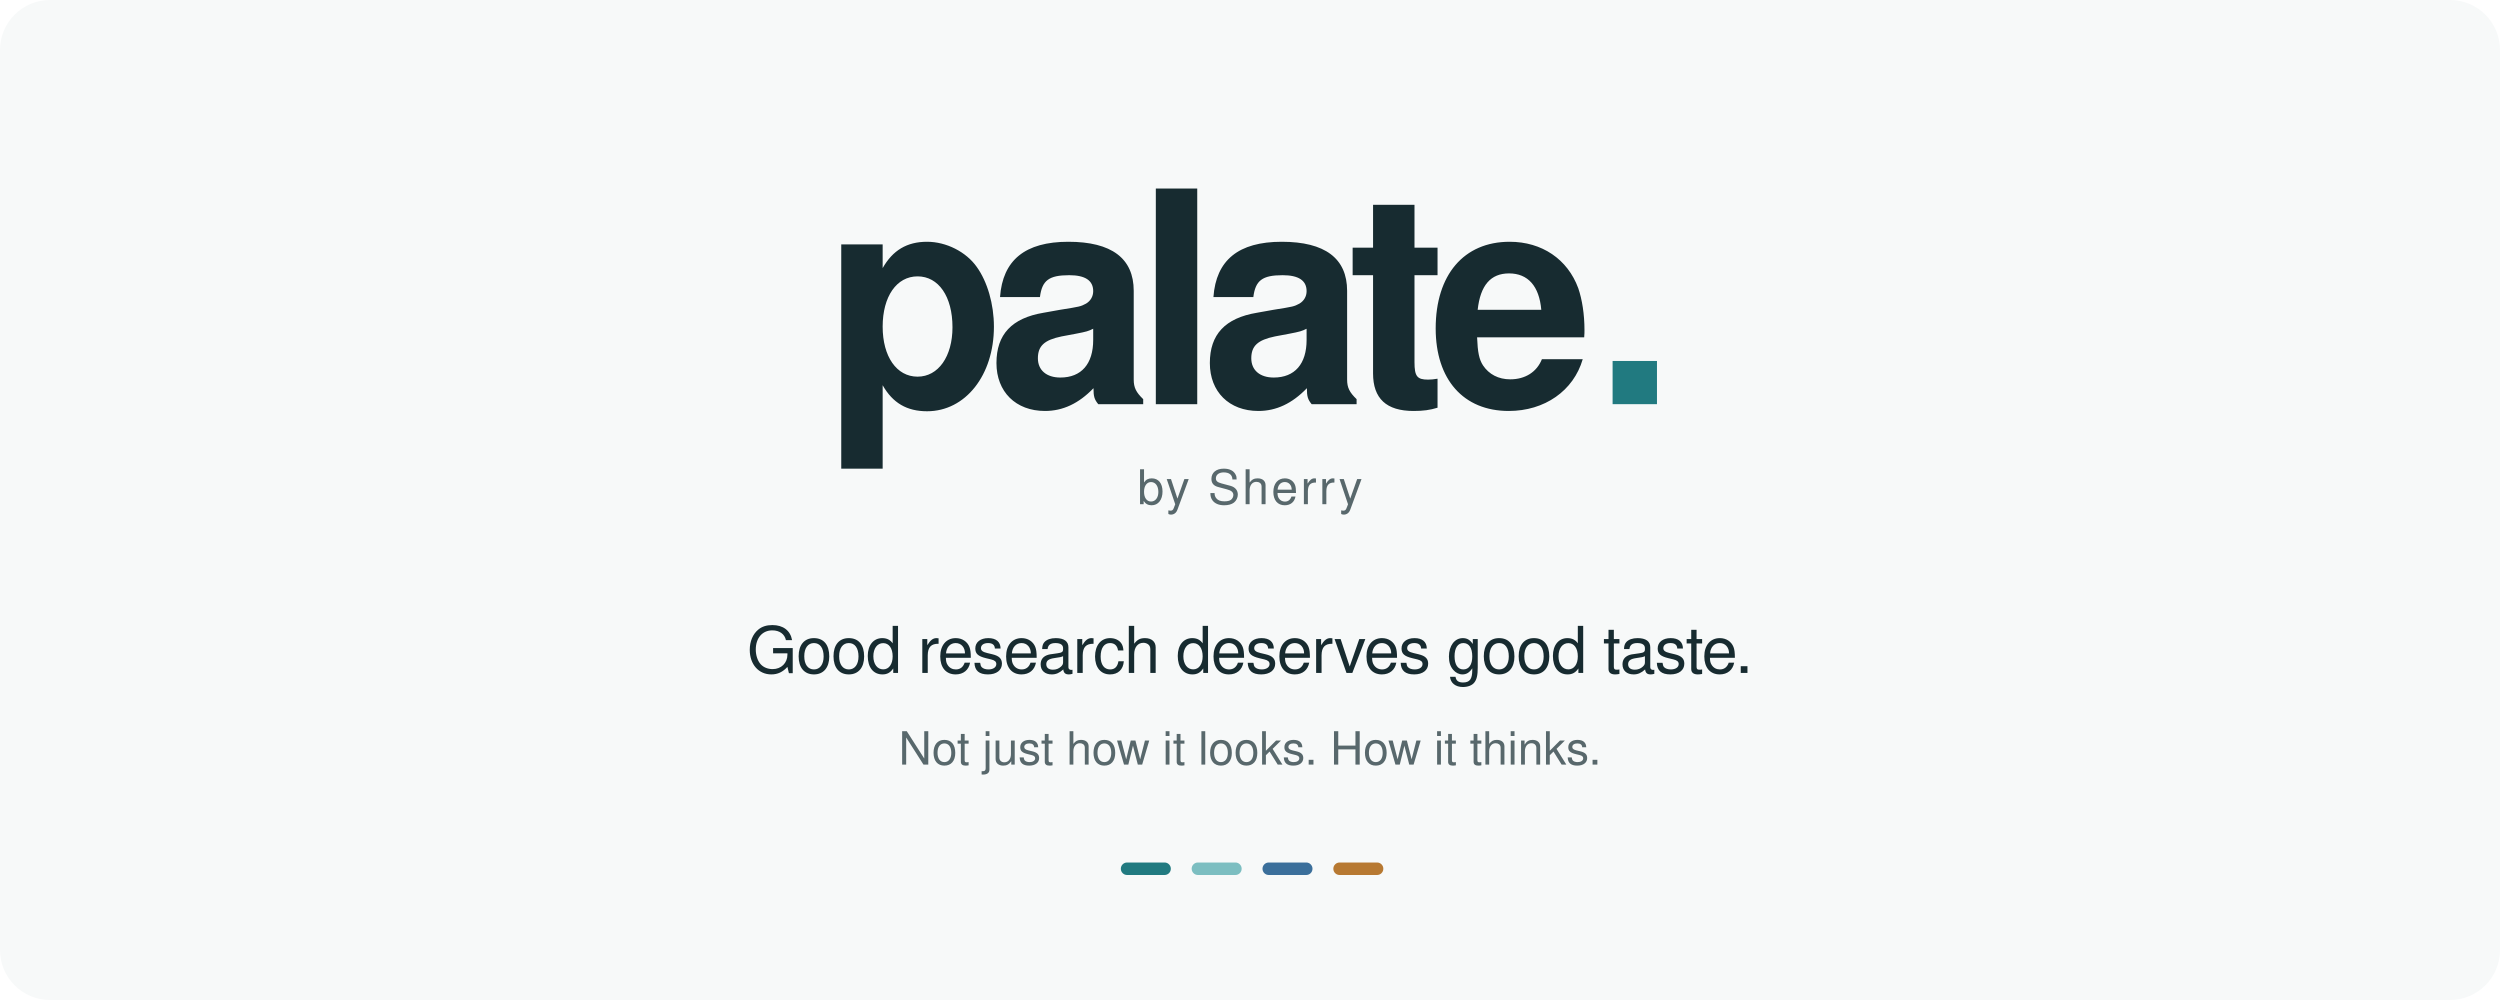
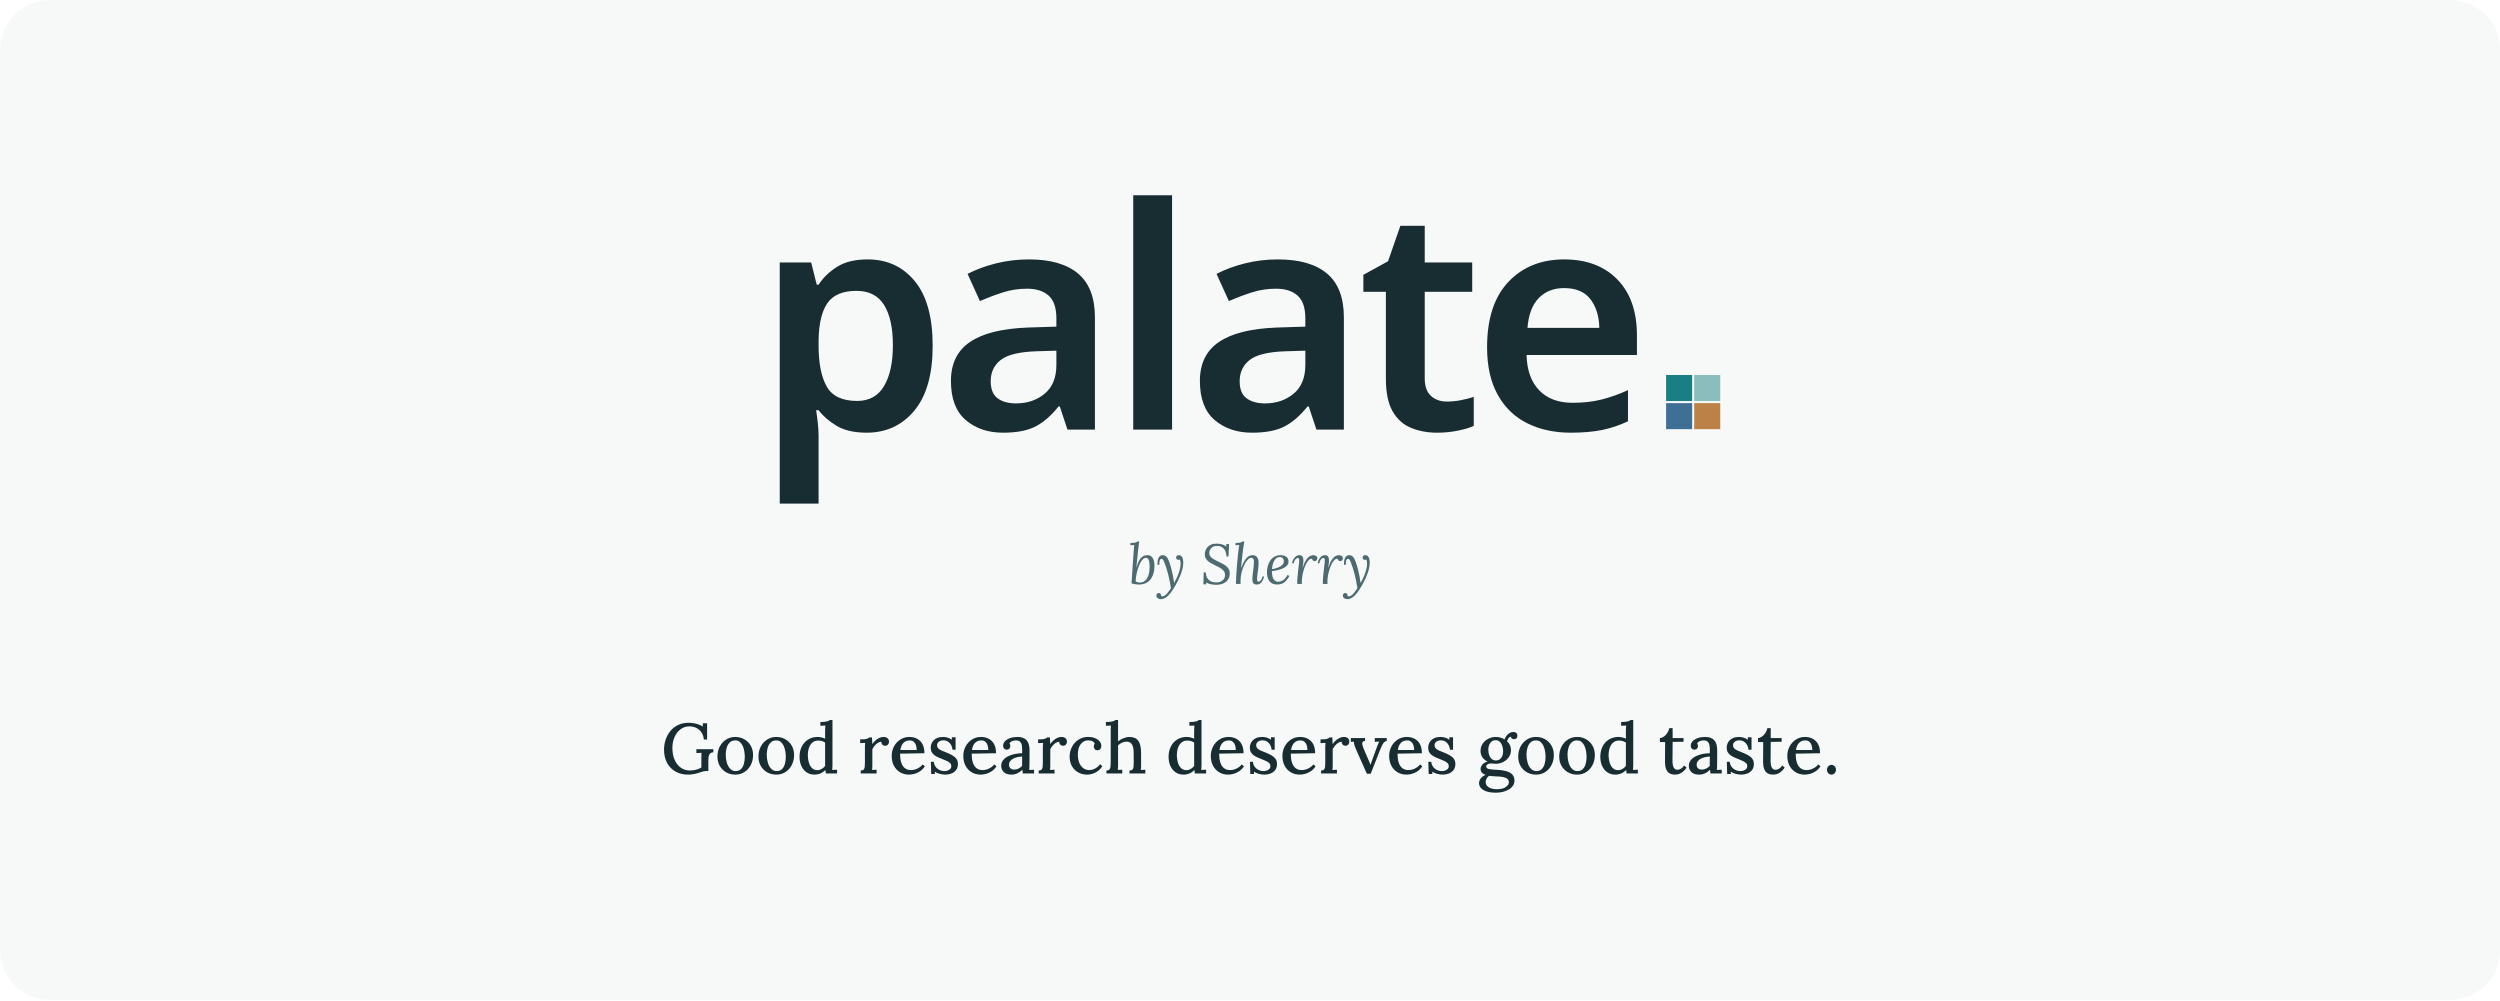
- <svg xmlns="http://www.w3.org/2000/svg" width="1200" height="480" viewBox="0 0 1200 480" role="img" aria-labelledby="title description">
+ <svg xmlns="http://www.w3.org/2000/svg" viewBox="0 0 1200 480" role="img" aria-labelledby="title description">
  <rect width="1200" height="480" rx="24" fill="#F7F9F9" />
-   <g text-anchor="middle" font-family="Helvetica Neue, Helvetica, Arial, sans-serif">
-     <text x="600" y="194" font-size="142" font-weight="700" letter-spacing="-8" fill="#172B30">palate<tspan fill="#217A80">.</tspan>
-     </text>
-     <text x="600" y="242" font-size="23" letter-spacing="1.2" fill="#58686C">by Sherry</text>
-     <text x="600" y="323" font-size="31" font-weight="500" letter-spacing="-0.5" fill="#172B30">Good research deserves good taste.</text>
-     <text x="600" y="367" font-size="22" fill="#58686C">Not just how it looks. How it thinks.</text>
+   <path fill="#182D32" d="M416.454 124.516Q430.514 124.516 439.098 134.95Q447.682 145.384 447.682 165.956Q447.682 186.528 438.876 197.11Q430.07 207.692 416.01 207.692Q407.13 207.692 401.654 204.436Q396.178 201.18 392.922 196.888L391.738 196.888Q392.182 199.7 392.552 203.03Q392.922 206.36 392.922 209.172L392.922 241.732L374.274 241.732L374.274 125.996L389.37 125.996L392.034 136.652L392.922 136.652Q396.178 131.62 401.802 128.068Q407.426 124.516 416.454 124.516ZM411.126 139.612Q401.21 139.612 397.14 145.532Q393.07 151.452 392.922 163.44L392.922 165.808Q392.922 178.684 396.844 185.566Q400.766 192.448 411.422 192.448Q420.154 192.448 424.372 185.27Q428.59 178.092 428.59 165.66Q428.59 153.228 424.372 146.42Q420.154 139.612 411.126 139.612ZM493.89 124.516Q509.43 124.516 517.496 131.324Q525.562 138.132 525.562 152.34L525.562 206.212L512.39 206.212L508.69 195.112L508.098 195.112Q502.918 201.624 497.146 204.658Q491.374 207.692 481.458 207.692Q470.654 207.692 463.55 201.624Q456.446 195.556 456.446 182.828Q456.446 170.396 465.548 164.18Q474.65 157.964 493.15 157.224L507.062 156.78L507.062 152.784Q507.062 145.236 503.362 141.906Q499.662 138.576 493.002 138.576Q486.934 138.576 481.384 140.352Q475.834 142.128 470.358 144.496L464.438 131.472Q470.358 128.364 477.98 126.44Q485.602 124.516 493.89 124.516ZM497.294 168.62Q485.01 169.064 480.274 172.838Q475.538 176.612 475.538 182.976Q475.538 188.748 478.868 191.19Q482.198 193.632 487.674 193.632Q495.814 193.632 501.438 188.97Q507.062 184.308 507.062 175.132L507.062 168.324L497.294 168.62ZM562.594 206.212L543.946 206.212L543.946 93.732L562.594 93.732L562.594 206.212ZM613.39 124.516Q628.93 124.516 636.996 131.324Q645.062 138.132 645.062 152.34L645.062 206.212L631.89 206.212L628.19 195.112L627.598 195.112Q622.418 201.624 616.646 204.658Q610.874 207.692 600.958 207.692Q590.154 207.692 583.05 201.624Q575.946 195.556 575.946 182.828Q575.946 170.396 585.048 164.18Q594.15 157.964 612.65 157.224L626.562 156.78L626.562 152.784Q626.562 145.236 622.862 141.906Q619.162 138.576 612.502 138.576Q606.434 138.576 600.884 140.352Q595.334 142.128 589.858 144.496L583.938 131.472Q589.858 128.364 597.48 126.44Q605.102 124.516 613.39 124.516ZM616.794 168.62Q604.51 169.064 599.774 172.838Q595.038 176.612 595.038 182.976Q595.038 188.748 598.368 191.19Q601.698 193.632 607.174 193.632Q615.314 193.632 620.938 188.97Q626.562 184.308 626.562 175.132L626.562 168.324L616.794 168.62ZM694.526 192.744Q697.93 192.744 701.26 192.078Q704.59 191.412 707.402 190.524L707.402 204.436Q704.442 205.768 699.706 206.73Q694.97 207.692 689.79 207.692Q682.982 207.692 677.358 205.398Q671.734 203.104 668.478 197.48Q665.222 191.856 665.222 181.792L665.222 140.056L654.418 140.056L654.418 131.916L666.258 125.404L672.178 108.384L683.87 108.384L683.87 125.996L706.662 125.996L706.662 140.056L683.87 140.056L683.87 181.644Q683.87 187.268 686.83 190.006Q689.79 192.744 694.526 192.744ZM750.798 124.516Q766.93 124.516 776.328 134.136Q785.726 143.756 785.726 160.924L785.726 170.396L732.742 170.396Q733.038 181.348 738.81 187.342Q744.582 193.336 754.794 193.336Q762.49 193.336 768.706 191.782Q774.922 190.228 781.434 187.268L781.434 202.216Q775.514 205.028 769.15 206.36Q762.786 207.692 753.906 207.692Q742.214 207.692 733.112 203.178Q724.01 198.664 718.904 189.488Q713.798 180.312 713.798 166.696Q713.798 146.124 724.01 135.32Q734.222 124.516 750.798 124.516ZM750.798 138.28Q743.25 138.28 738.588 143.09Q733.926 147.9 733.186 157.372L767.67 157.372Q767.522 149.084 763.452 143.682Q759.382 138.28 750.798 138.28Z" />
+   <g aria-label="Four-color palette point">
+     <rect x="799.726" y="180" width="12.5" height="12.5" fill="#197F85" />
+     <rect x="813.226" y="180" width="12.5" height="12.5" fill="#8ABDBB" />
+     <rect x="799.726" y="193.5" width="12.5" height="12.5" fill="#406F95" />
+     <rect x="813.226" y="193.5" width="12.5" height="12.5" fill="#BC8146" />
  </g>
-   <g transform="translate(538 414)">
-     <rect width="24" height="6" rx="3" fill="#217A80" />
-     <rect x="34" width="24" height="6" rx="3" fill="#7CBEC1" />
-     <rect x="68" width="24" height="6" rx="3" fill="#3B6F9B" />
-     <rect x="102" width="24" height="6" rx="3" fill="#B77932" />
-   </g>
+   <path fill="#4D6A70" d="M546.851 259.893Q546.742 260.649 546.621 261.473Q546.5 262.296 546.419 263.065Q546.338 263.835 546.257 264.456Q546.149 265.644 546.013 266.886Q545.879 268.128 545.744 269.465Q545.609 270.801 545.474 272.232L545.554 272.232Q546.094 270.288 546.742 269.127Q547.39 267.966 548.093 267.399Q548.794 266.832 549.483 266.656Q550.172 266.481 550.765 266.481Q552.008 266.481 552.75 267.183Q553.492 267.885 553.817 269.005Q554.14 270.126 554.14 271.449Q554.14 273.312 553.722 274.959Q553.304 276.606 552.413 277.875Q551.521 279.144 550.091 279.86Q548.659 280.575 546.662 280.575Q546.229 280.575 545.609 280.521Q544.987 280.467 544.34 280.345Q543.692 280.224 543.125 280.008Q543.314 277.362 543.448 275.256Q543.583 273.15 543.705 271.233Q543.827 269.316 543.975 267.345Q544.124 265.374 544.312 263.025Q544.367 262.323 544.393 262.134Q544.421 261.945 544.474 261.594Q543.989 261.621 543.503 261.648Q543.017 261.675 542.531 261.702L542.638 260.622Q543.827 260.622 544.502 260.514Q545.177 260.406 545.514 260.244Q545.851 260.082 546.067 259.893L546.851 259.893ZM549.982 267.75Q549.226 267.777 548.511 268.519Q547.796 269.262 547.202 270.464Q546.607 271.665 546.149 273.137Q545.69 274.608 545.419 276.133Q545.15 277.659 545.122 279.009Q545.447 279.333 546.027 279.482Q546.607 279.63 547.12 279.63Q548.309 279.603 549.132 279.103Q549.956 278.604 550.495 277.754Q551.036 276.903 551.333 275.863Q551.63 274.824 551.737 273.744Q551.846 272.664 551.818 271.665Q551.792 269.829 551.36 268.763Q550.927 267.696 549.982 267.75ZM557.111 287.595Q556.192 287.541 555.625 287.069Q555.059 286.596 555.059 285.894Q555.059 285.273 555.437 284.962Q555.815 284.652 556.166 284.652Q557.38 284.652 557.327 286.056Q557.489 286.137 557.624 286.191Q557.758 286.245 557.921 286.245Q558.515 286.272 559.149 285.813Q559.784 285.354 560.364 284.666Q560.945 283.977 561.39 283.315Q561.836 282.654 562.052 282.303Q561.809 280.737 561.485 279.077Q561.161 277.416 560.742 275.755Q560.323 274.095 559.824 272.543Q559.325 270.99 558.758 269.613Q558.568 269.154 558.271 268.668Q557.974 268.182 557.435 268.236Q556.922 268.29 556.665 269.046Q556.409 269.802 556.516 271.044L555.653 271.152Q555.572 270.423 555.639 269.613Q555.706 268.803 555.976 268.087Q556.247 267.372 556.76 266.926Q557.273 266.481 558.11 266.481Q559.028 266.481 559.608 266.967Q560.188 267.453 560.553 268.155Q560.917 268.857 561.161 269.532Q561.674 270.909 562.159 272.691Q562.646 274.473 563.01 276.323Q563.375 278.172 563.563 279.765L563.617 279.765Q564.374 278.442 565.076 276.849Q565.778 275.256 566.237 273.595Q566.696 271.935 566.696 270.477Q566.696 269.802 566.574 269.289Q566.453 268.776 566.291 268.56Q566.183 268.641 566.007 268.681Q565.831 268.722 565.615 268.722Q565.13 268.722 564.833 268.411Q564.536 268.101 564.536 267.669Q564.536 267.075 564.927 266.778Q565.318 266.481 565.804 266.481Q566.641 266.481 567.101 266.994Q567.56 267.507 567.762 268.29Q567.964 269.073 567.964 269.937Q567.964 271.719 567.452 273.582Q566.938 275.445 566.115 277.254Q565.292 279.063 564.374 280.737Q563.024 283.167 561.795 284.706Q560.567 286.245 559.406 286.933Q558.245 287.622 557.111 287.595ZM583.679 280.71Q582.653 280.71 581.316 280.467C580.425 280.305 579.638 279.999 578.953 279.549L579.034 280.494L577.63 280.494L577.765 274.743L578.818 274.743Q578.846 276.39 579.507 277.47Q580.169 278.55 581.302 279.063Q582.437 279.576 583.867 279.576Q584.921 279.576 585.838 279.198Q586.757 278.82 587.351 278.064Q587.945 277.308 587.999 276.228Q588.08 274.878 587.364 274Q586.649 273.123 585.515 272.502Q584.38 271.881 583.112 271.287Q581.87 270.693 580.736 270.004Q579.601 269.316 578.913 268.29Q578.224 267.264 578.306 265.725Q578.36 265.023 578.643 264.213Q578.927 263.403 579.575 262.647Q580.223 261.891 581.302 261.418Q582.383 260.946 584.03 260.946Q585.056 260.946 586.311 261.229Q587.567 261.513 588.646 262.323L588.593 261.162L589.969 261.162L589.672 267.102L588.701 267.102Q588.701 265.806 588.215 264.645Q587.729 263.484 586.729 262.755Q585.731 262.026 584.138 262.026Q582.463 262.026 581.492 262.985Q580.52 263.943 580.466 265.212Q580.412 266.265 580.938 267.008Q581.465 267.75 582.356 268.303Q583.247 268.857 584.299 269.343Q585.353 269.856 586.433 270.383Q587.513 270.909 588.417 271.598Q589.322 272.286 589.835 273.258Q590.348 274.23 590.267 275.607Q590.213 277.092 589.403 278.253Q588.593 279.414 587.148 280.062Q585.703 280.71 583.679 280.71ZM603.308 280.575Q602.039 280.575 601.58 279.9Q601.12 279.225 601.12 277.983Q601.12 277.227 601.242 276.188Q601.364 275.148 601.512 273.987Q601.661 272.826 601.782 271.638Q601.904 270.45 601.904 269.397Q601.904 269.073 601.796 268.695Q601.688 268.317 601.417 268.034Q601.148 267.75 600.607 267.75Q599.879 267.75 599.15 268.411Q598.421 269.073 597.759 270.207Q597.098 271.341 596.571 272.785Q596.044 274.23 595.747 275.783Q595.451 277.335 595.451 278.847Q595.451 279.252 595.464 279.59Q595.478 279.927 595.505 280.278L593.291 280.278Q593.263 280.089 593.263 279.94Q593.263 279.792 593.263 279.576Q593.263 278.847 593.344 277.335Q593.426 275.823 593.56 273.892Q593.696 271.962 593.871 269.937Q594.047 267.912 594.236 266.09Q594.424 264.267 594.614 263.025Q594.721 262.323 594.762 262.134Q594.802 261.945 594.857 261.594L592.966 261.702L593.075 260.622Q594.263 260.622 594.924 260.514Q595.586 260.406 595.937 260.244Q596.288 260.082 596.504 259.893L597.287 259.893Q597.179 260.568 597.044 261.405Q596.909 262.242 596.774 263.052Q596.638 263.862 596.558 264.483Q596.476 265.158 596.355 266.224Q596.234 267.291 596.112 268.465Q595.99 269.64 595.896 270.72Q595.802 271.8 595.747 272.502L595.828 272.502Q596.747 270.045 597.638 268.749Q598.529 267.453 599.406 266.967Q600.284 266.481 601.148 266.481Q602.768 266.481 603.442 267.521Q604.117 268.56 604.117 269.991Q604.117 271.476 603.929 273.029Q603.74 274.581 603.551 275.89Q603.362 277.2 603.362 277.983Q603.362 278.469 603.483 278.847Q603.604 279.225 604.091 279.225Q604.549 279.225 605.103 278.644Q605.656 278.064 606.062 276.606L606.737 276.795Q606.656 277.254 606.412 277.902Q606.169 278.55 605.751 279.158Q605.333 279.765 604.725 280.17Q604.117 280.575 603.308 280.575ZM614.702 266.481Q615.674 266.481 616.537 266.778Q617.401 267.075 617.942 267.75Q618.482 268.425 618.482 269.586Q618.482 270.693 617.726 271.503Q616.969 272.313 615.755 272.84Q614.539 273.366 613.162 273.69Q611.786 274.014 610.516 274.149Q610.516 275.823 610.854 276.957Q611.192 278.091 611.867 278.658Q612.542 279.225 613.594 279.225Q614.378 279.225 615.174 278.874Q615.971 278.523 616.7 277.808Q617.429 277.092 618.023 275.958L618.914 276.471Q618.158 277.875 617.294 278.793Q616.429 279.711 615.404 280.143Q614.378 280.575 613.135 280.575Q610.571 280.575 609.356 278.969Q608.14 277.362 608.14 274.743Q608.14 273.177 608.546 271.692Q608.951 270.207 609.76 269.033Q610.571 267.858 611.812 267.169Q613.054 266.481 614.702 266.481ZM614.323 267.399Q613.082 267.399 612.285 268.236Q611.489 269.073 611.07 270.396Q610.651 271.719 610.544 273.177Q611.974 272.988 613.271 272.502Q614.567 272.016 615.404 271.246Q616.24 270.477 616.24 269.451Q616.24 268.587 615.768 267.993Q615.296 267.399 614.323 267.399ZM622.693 280.278Q622.667 280.089 622.667 279.94Q622.667 279.792 622.667 279.576Q622.667 279.117 622.693 278.482Q622.721 277.848 622.815 276.795Q622.909 275.742 623.099 274.041Q623.287 272.286 623.396 271.395Q623.504 270.504 623.558 270.086Q623.612 269.667 623.612 269.397Q623.638 268.857 623.544 268.344Q623.45 267.831 622.883 267.831Q622.451 267.831 621.883 268.425Q621.317 269.019 620.912 270.45L620.156 270.288Q620.237 269.802 620.493 269.168Q620.75 268.533 621.182 267.912Q621.614 267.291 622.235 266.886Q622.856 266.481 623.666 266.481Q624.88 266.481 625.286 267.318Q625.69 268.155 625.636 269.559Q625.61 270.153 625.488 270.868Q625.367 271.584 625.232 272.367L625.312 272.367Q626.096 270.018 626.946 268.749Q627.797 267.48 628.674 266.981Q629.552 266.481 630.416 266.481Q631.226 266.481 631.765 266.9Q632.306 267.318 632.306 268.047Q632.306 268.533 631.968 268.938Q631.63 269.343 631.063 269.343Q630.578 269.343 630.226 269.046Q629.875 268.749 629.822 268.209Q629.065 268.047 628.35 268.695Q627.635 269.343 627 270.544Q626.365 271.746 625.893 273.231Q625.421 274.716 625.151 276.255Q624.88 277.794 624.88 279.117Q624.88 279.522 624.894 279.724Q624.908 279.927 624.935 280.278L622.693 280.278ZM634.979 280.278Q634.952 280.089 634.952 279.94Q634.952 279.792 634.952 279.576Q634.952 279.117 634.979 278.482Q635.005 277.848 635.1 276.795Q635.195 275.742 635.384 274.041Q635.573 272.286 635.681 271.395Q635.789 270.504 635.843 270.086Q635.896 269.667 635.896 269.397Q635.924 268.857 635.829 268.344Q635.735 267.831 635.167 267.831Q634.736 267.831 634.169 268.425Q633.601 269.019 633.197 270.45L632.44 270.288Q632.521 269.802 632.778 269.168Q633.034 268.533 633.466 267.912Q633.899 267.291 634.52 266.886Q635.14 266.481 635.951 266.481Q637.166 266.481 637.571 267.318Q637.976 268.155 637.922 269.559Q637.895 270.153 637.773 270.868Q637.651 271.584 637.516 272.367L637.598 272.367Q638.38 270.018 639.231 268.749Q640.082 267.48 640.959 266.981Q641.836 266.481 642.701 266.481Q643.51 266.481 644.051 266.9Q644.591 267.318 644.591 268.047Q644.591 268.533 644.253 268.938Q643.916 269.343 643.349 269.343Q642.862 269.343 642.512 269.046Q642.161 268.749 642.107 268.209Q641.351 268.047 640.635 268.695Q639.919 269.343 639.285 270.544Q638.651 271.746 638.178 273.231Q637.706 274.716 637.435 276.255Q637.166 277.794 637.166 279.117Q637.166 279.522 637.179 279.724Q637.192 279.927 637.219 280.278L634.979 280.278ZM646.615 287.595Q645.698 287.541 645.13 287.069Q644.564 286.596 644.564 285.894Q644.564 285.273 644.942 284.962Q645.32 284.652 645.671 284.652Q646.885 284.652 646.832 286.056Q646.994 286.137 647.129 286.191Q647.263 286.245 647.426 286.245Q648.02 286.272 648.654 285.813Q649.289 285.354 649.869 284.666Q650.45 283.977 650.895 283.315Q651.341 282.654 651.557 282.303Q651.314 280.737 650.99 279.077Q650.666 277.416 650.247 275.755Q649.828 274.095 649.329 272.543Q648.83 270.99 648.263 269.613Q648.073 269.154 647.776 268.668Q647.479 268.182 646.94 268.236Q646.427 268.29 646.17 269.046Q645.914 269.802 646.021 271.044L645.158 271.152Q645.077 270.423 645.144 269.613Q645.211 268.803 645.482 268.087Q645.752 267.372 646.265 266.926Q646.778 266.481 647.615 266.481Q648.533 266.481 649.113 266.967Q649.693 267.453 650.058 268.155Q650.422 268.857 650.666 269.532Q651.179 270.909 651.664 272.691Q652.151 274.473 652.515 276.323Q652.88 278.172 653.068 279.765L653.122 279.765Q653.879 278.442 654.581 276.849Q655.283 275.256 655.742 273.595Q656.201 271.935 656.201 270.477Q656.201 269.802 656.079 269.289Q655.958 268.776 655.796 268.56Q655.688 268.641 655.512 268.681Q655.336 268.722 655.12 268.722Q654.635 268.722 654.338 268.411Q654.041 268.101 654.041 267.669Q654.041 267.075 654.432 266.778Q654.823 266.481 655.31 266.481Q656.146 266.481 656.606 266.994Q657.065 267.507 657.267 268.29Q657.469 269.073 657.469 269.937Q657.469 271.719 656.957 273.582Q656.443 275.445 655.62 277.254Q654.797 279.063 653.879 280.737Q652.529 283.167 651.3 284.706Q650.072 286.245 648.911 286.933Q647.75 287.622 646.615 287.595Z" />
+   <path fill="#182D32" d="M330.295 371.82Q326.827 371.82 324.209 370.324Q321.591 368.828 320.163 366.125Q318.735 363.422 318.735 359.818Q318.735 357.438 319.466 355.16Q320.197 352.882 321.676 351.012Q323.155 349.142 325.382 348.037Q327.609 346.932 330.567 346.932Q331.689 346.932 332.913 347.136Q334.137 347.34 335.31 347.748Q336.483 348.156 337.435 348.734L337.299 347.17L339.407 347.17L339.407 354.99L337.843 354.99Q337.673 352.95 336.704 351.539Q335.735 350.128 334.222 349.397Q332.709 348.666 330.873 348.666Q329.071 348.666 327.592 349.465Q326.113 350.264 325.025 351.675Q323.937 353.086 323.342 354.99Q322.747 356.894 322.747 359.07Q322.747 362.198 323.784 364.629Q324.821 367.06 326.725 368.454Q328.629 369.848 331.179 369.848Q331.995 369.848 332.964 369.695Q333.933 369.542 334.902 369.219Q335.871 368.896 336.653 368.386L336.653 364.578Q336.653 363.728 336.67 362.895Q336.687 362.062 336.687 361.348Q336.143 361.382 335.463 361.416Q334.783 361.45 334.273 361.484L334.273 359.614L342.399 359.614L342.399 361.11Q341.583 361.11 341.09 361.484Q340.597 361.858 340.376 362.419Q340.155 362.98 340.087 363.609Q340.019 364.238 340.019 364.782L340.019 370.086L339.135 370.086Q338.421 370.086 337.469 370.307Q336.517 370.528 335.327 370.97Q334.273 371.344 332.913 371.582Q331.553 371.82 330.295 371.82ZM352.939 371.82Q350.525 371.82 348.587 370.732Q346.649 369.644 345.51 367.689Q344.371 365.734 344.371 363.184Q344.371 360.43 345.51 358.305Q346.649 356.18 348.587 354.956Q350.525 353.732 352.905 353.732Q355.319 353.732 357.257 354.837Q359.195 355.942 360.334 357.897Q361.473 359.852 361.473 362.402Q361.473 365.088 360.351 367.23Q359.229 369.372 357.308 370.596Q355.387 371.82 352.939 371.82ZM353.177 370.12Q354.809 370.086 355.744 369.1Q356.679 368.114 357.087 366.567Q357.495 365.02 357.495 363.354Q357.495 361.892 357.24 360.481Q356.985 359.07 356.441 357.914Q355.897 356.758 355.013 356.061Q354.129 355.364 352.871 355.398Q351.273 355.398 350.27 356.384Q349.267 357.37 348.808 358.917Q348.349 360.464 348.349 362.198Q348.349 364.204 348.859 366.006Q349.369 367.808 350.44 368.964Q351.511 370.12 353.177 370.12ZM372.625 371.82Q370.211 371.82 368.273 370.732Q366.335 369.644 365.196 367.689Q364.057 365.734 364.057 363.184Q364.057 360.43 365.196 358.305Q366.335 356.18 368.273 354.956Q370.211 353.732 372.591 353.732Q375.005 353.732 376.943 354.837Q378.881 355.942 380.02 357.897Q381.159 359.852 381.159 362.402Q381.159 365.088 380.037 367.23Q378.915 369.372 376.994 370.596Q375.073 371.82 372.625 371.82ZM372.863 370.12Q374.495 370.086 375.43 369.1Q376.365 368.114 376.773 366.567Q377.181 365.02 377.181 363.354Q377.181 361.892 376.926 360.481Q376.671 359.07 376.127 357.914Q375.583 356.758 374.699 356.061Q373.815 355.364 372.557 355.398Q370.959 355.398 369.956 356.384Q368.953 357.37 368.494 358.917Q368.035 360.464 368.035 362.198Q368.035 364.204 368.545 366.006Q369.055 367.808 370.126 368.964Q371.197 370.12 372.863 370.12ZM390.951 371.82Q388.877 371.82 387.262 370.783Q385.647 369.746 384.712 367.808Q383.777 365.87 383.777 363.252Q383.777 360.464 384.865 358.322Q385.953 356.18 387.925 354.956Q389.897 353.732 392.413 353.732Q393.467 353.732 394.436 353.987Q395.405 354.242 396.051 354.582L396.051 350.706Q396.051 350.196 396.085 349.567Q396.119 348.938 396.187 348.258Q395.575 348.292 394.929 348.326Q394.283 348.36 393.773 348.36L393.773 346.558Q395.303 346.558 396.204 346.405Q397.105 346.252 397.598 346.048Q398.091 345.844 398.329 345.606L399.587 345.606L399.587 367.06Q399.587 367.57 399.553 368.216Q399.519 368.862 399.451 369.576Q400.063 369.542 400.675 369.508Q401.287 369.474 401.797 369.474L401.797 371.276L396.391 371.276Q396.323 370.8 396.272 370.392Q396.221 369.984 396.187 369.576Q395.167 370.664 393.841 371.242Q392.515 371.82 390.951 371.82ZM392.345 369.678Q393.399 369.678 394.402 369.1Q395.405 368.522 396.051 367.638Q396.051 367.196 396.051 366.72Q396.051 366.244 396.051 365.7L396.051 356.452Q395.405 355.976 394.538 355.721Q393.671 355.466 392.753 355.466Q391.087 355.466 389.948 356.435Q388.809 357.404 388.265 359.07Q387.721 360.736 387.755 362.878Q387.823 364.714 388.333 366.278Q388.843 367.842 389.846 368.76Q390.849 369.678 392.345 369.678ZM413.153 369.848Q414.173 369.848 414.581 369.372Q414.989 368.896 415.074 368.046Q415.159 367.196 415.159 366.074L415.159 359.002Q415.159 358.458 415.176 357.829Q415.193 357.2 415.295 356.588Q414.717 356.622 414.071 356.639Q413.425 356.656 412.881 356.69L412.881 354.888L414.037 354.888Q415.465 354.888 416.213 354.582Q416.961 354.276 417.301 353.936L418.525 353.936Q418.593 354.412 418.627 355.262Q418.661 356.112 418.695 357.166Q419.341 356.214 420.191 355.449Q421.041 354.684 422.044 354.208Q423.047 353.732 424.135 353.732Q425.189 353.732 425.954 354.293Q426.719 354.854 426.719 356.112Q426.719 356.452 426.532 356.894Q426.345 357.336 425.92 357.659Q425.495 357.982 424.781 357.982Q424.067 357.948 423.54 357.438Q423.013 356.928 423.047 356.044Q422.231 356.044 421.415 356.537Q420.599 357.03 419.902 357.846Q419.205 358.662 418.729 359.614L418.729 367.06Q418.729 367.672 418.712 368.301Q418.695 368.93 418.593 369.576Q419.137 369.542 419.715 369.525Q420.293 369.508 420.769 369.474L420.769 371.276L413.153 371.276L413.153 369.848ZM436.341 371.82Q433.961 371.82 432.074 370.715Q430.187 369.61 429.099 367.587Q428.011 365.564 428.011 362.81Q428.011 360.43 429.082 358.356Q430.153 356.282 432.091 355.007Q434.029 353.732 436.579 353.732Q438.007 353.732 439.282 354.174Q440.557 354.616 441.56 355.551Q442.563 356.486 443.141 357.965Q443.719 359.444 443.719 361.552L432.023 361.756Q432.023 364.068 432.55 365.87Q433.077 367.672 434.267 368.658Q435.457 369.644 437.361 369.644Q438.279 369.644 439.316 369.321Q440.353 368.998 441.288 368.386Q442.223 367.774 442.869 366.924L443.923 367.842Q442.903 369.372 441.577 370.239Q440.251 371.106 438.874 371.463Q437.497 371.82 436.341 371.82ZM432.159 359.988L440.013 359.988Q440.013 358.696 439.656 357.659Q439.299 356.622 438.551 356.01Q437.803 355.398 436.647 355.398Q434.845 355.398 433.689 356.537Q432.533 357.676 432.159 359.988ZM453.817 371.82Q452.219 371.82 450.859 371.395Q449.499 370.97 448.683 370.392L448.785 371.514L446.983 371.514L446.813 365.666L448.241 365.666Q448.309 366.924 449.023 367.944Q449.737 368.964 450.876 369.542Q452.015 370.12 453.341 370.12Q454.123 370.12 454.871 369.865Q455.619 369.61 456.129 369.083Q456.639 368.556 456.639 367.774Q456.639 366.924 456.112 366.363Q455.585 365.802 454.684 365.36Q453.783 364.918 452.627 364.476Q451.607 364.068 450.57 363.626Q449.533 363.184 448.649 362.572Q447.765 361.96 447.255 361.059Q446.745 360.158 446.745 358.832Q446.745 358.05 447.051 357.149Q447.357 356.248 448.037 355.483Q448.717 354.718 449.873 354.225Q451.029 353.732 452.729 353.732Q453.647 353.732 454.786 354.038Q455.925 354.344 456.911 355.092L456.877 353.902L458.679 353.902L458.679 359.886L457.217 359.886Q457.115 358.696 456.588 357.676Q456.061 356.656 455.109 356.01Q454.157 355.364 452.797 355.364Q451.471 355.364 450.638 356.027Q449.805 356.69 449.805 357.676Q449.805 358.662 450.434 359.274Q451.063 359.886 452.083 360.328Q453.103 360.77 454.293 361.212Q455.721 361.79 456.979 362.47Q458.237 363.15 459.019 364.17Q459.801 365.19 459.801 366.754Q459.801 368.454 458.934 369.593Q458.067 370.732 456.707 371.276Q455.347 371.82 453.817 371.82ZM470.715 371.82Q468.335 371.82 466.448 370.715Q464.561 369.61 463.473 367.587Q462.385 365.564 462.385 362.81Q462.385 360.43 463.456 358.356Q464.527 356.282 466.465 355.007Q468.403 353.732 470.953 353.732Q472.381 353.732 473.656 354.174Q474.931 354.616 475.934 355.551Q476.937 356.486 477.515 357.965Q478.093 359.444 478.093 361.552L466.397 361.756Q466.397 364.068 466.924 365.87Q467.451 367.672 468.641 368.658Q469.831 369.644 471.735 369.644Q472.653 369.644 473.69 369.321Q474.727 368.998 475.662 368.386Q476.597 367.774 477.243 366.924L478.297 367.842Q477.277 369.372 475.951 370.239Q474.625 371.106 473.248 371.463Q471.871 371.82 470.715 371.82ZM466.533 359.988L474.387 359.988Q474.387 358.696 474.03 357.659Q473.673 356.622 472.925 356.01Q472.177 355.398 471.021 355.398Q469.219 355.398 468.063 356.537Q466.907 357.676 466.533 359.988ZM490.945 371.276Q490.877 370.732 490.843 370.324Q490.809 369.916 490.741 369.474Q489.585 370.63 488.259 371.225Q486.933 371.82 485.505 371.82Q483.057 371.82 481.816 370.613Q480.575 369.406 480.575 367.604Q480.575 366.04 481.493 364.884Q482.411 363.728 483.907 362.997Q485.403 362.266 487.171 361.909Q488.939 361.552 490.639 361.552L490.639 359.546Q490.639 358.458 490.435 357.523Q490.231 356.588 489.602 355.993Q488.973 355.398 487.647 355.398Q486.763 355.364 485.879 355.721Q484.995 356.078 484.519 356.894Q484.791 357.166 484.876 357.523Q484.961 357.88 484.961 358.186Q484.961 358.662 484.553 359.257Q484.145 359.852 483.159 359.818Q482.343 359.818 481.918 359.257Q481.493 358.696 481.493 357.948Q481.493 356.724 482.394 355.772Q483.295 354.82 484.859 354.276Q486.423 353.732 488.361 353.732Q491.285 353.732 492.73 355.262Q494.175 356.792 494.175 360.09Q494.175 361.314 494.175 362.436Q494.175 363.558 494.158 364.68Q494.141 365.802 494.141 367.06Q494.141 367.57 494.107 368.216Q494.073 368.862 494.005 369.576Q494.583 369.542 495.195 369.508Q495.807 369.474 496.351 369.474L496.351 371.276L490.945 371.276ZM490.639 363.116Q489.551 363.184 488.412 363.422Q487.273 363.66 486.355 364.136Q485.437 364.612 484.876 365.36Q484.315 366.108 484.315 367.162Q484.383 368.318 485.08 368.862Q485.777 369.406 486.729 369.406Q487.919 369.406 488.837 368.947Q489.755 368.488 490.639 367.672Q490.605 367.298 490.605 366.907Q490.605 366.516 490.605 366.074Q490.605 365.768 490.622 364.935Q490.639 364.102 490.639 363.116ZM498.561 369.848Q499.581 369.848 499.989 369.372Q500.397 368.896 500.482 368.046Q500.567 367.196 500.567 366.074L500.567 359.002Q500.567 358.458 500.584 357.829Q500.601 357.2 500.703 356.588Q500.125 356.622 499.479 356.639Q498.833 356.656 498.289 356.69L498.289 354.888L499.445 354.888Q500.873 354.888 501.621 354.582Q502.369 354.276 502.709 353.936L503.933 353.936Q504.001 354.412 504.035 355.262Q504.069 356.112 504.103 357.166Q504.749 356.214 505.599 355.449Q506.449 354.684 507.452 354.208Q508.455 353.732 509.543 353.732Q510.597 353.732 511.362 354.293Q512.127 354.854 512.127 356.112Q512.127 356.452 511.94 356.894Q511.753 357.336 511.328 357.659Q510.903 357.982 510.189 357.982Q509.475 357.948 508.948 357.438Q508.421 356.928 508.455 356.044Q507.639 356.044 506.823 356.537Q506.007 357.03 505.31 357.846Q504.613 358.662 504.137 359.614L504.137 367.06Q504.137 367.672 504.12 368.301Q504.103 368.93 504.001 369.576Q504.545 369.542 505.123 369.525Q505.701 369.508 506.177 369.474L506.177 371.276L498.561 371.276L498.561 369.848ZM521.783 371.82Q519.505 371.82 517.601 370.783Q515.697 369.746 514.558 367.808Q513.419 365.87 513.419 363.116Q513.419 361.28 514.065 359.597Q514.711 357.914 515.884 356.588Q517.057 355.262 518.672 354.497Q520.287 353.732 522.259 353.732Q524.265 353.732 525.693 354.344Q527.121 354.956 527.886 355.942Q528.651 356.928 528.651 358.084Q528.651 358.9 528.175 359.512Q527.699 360.124 526.815 360.124Q525.829 360.158 525.421 359.529Q525.013 358.9 525.013 358.356Q525.013 358.05 525.115 357.659Q525.217 357.268 525.489 356.962Q525.217 356.248 524.605 355.908Q523.993 355.568 523.347 355.466Q522.701 355.364 522.259 355.364Q520.185 355.398 518.774 357.149Q517.363 358.9 517.363 362.198Q517.363 364.306 517.992 365.972Q518.621 367.638 519.845 368.624Q521.069 369.61 522.769 369.644Q524.299 369.644 525.727 368.845Q527.155 368.046 528.039 366.822L529.127 367.774Q528.141 369.304 526.866 370.188Q525.591 371.072 524.282 371.446Q522.973 371.82 521.783 371.82ZM542.149 369.848Q543.169 369.848 543.594 369.372Q544.019 368.896 544.104 368.046Q544.189 367.196 544.189 366.074L544.155 361.314Q544.155 358.628 543.322 357.285Q542.489 355.942 540.653 355.976Q539.531 356.01 538.46 356.52Q537.389 357.03 536.675 357.812L536.675 367.06Q536.675 367.672 536.641 368.301Q536.607 368.93 536.539 369.576Q537.083 369.542 537.644 369.525Q538.205 369.508 538.681 369.474L538.681 371.276L531.099 371.276L531.099 369.848Q532.119 369.848 532.527 369.372Q532.935 368.896 533.037 368.046Q533.139 367.196 533.139 366.074L533.139 350.706Q533.139 350.128 533.156 349.533Q533.173 348.938 533.241 348.258Q532.663 348.292 532.017 348.309Q531.371 348.326 530.827 348.36L530.827 346.558Q532.357 346.558 533.275 346.405Q534.193 346.252 534.686 346.048Q535.179 345.844 535.417 345.606L536.675 345.606L536.675 355.874Q537.423 355.262 538.341 354.786Q539.259 354.31 540.228 354.021Q541.197 353.732 542.047 353.732Q545.073 353.732 546.382 355.568Q547.691 357.404 547.725 361.314L547.725 367.06Q547.725 367.672 547.708 368.301Q547.691 368.93 547.589 369.576Q548.133 369.542 548.711 369.525Q549.289 369.508 549.765 369.474L549.765 371.276L542.149 371.276L542.149 369.848ZM568.091 371.82Q566.017 371.82 564.402 370.783Q562.787 369.746 561.852 367.808Q560.917 365.87 560.917 363.252Q560.917 360.464 562.005 358.322Q563.093 356.18 565.065 354.956Q567.037 353.732 569.553 353.732Q570.607 353.732 571.576 353.987Q572.545 354.242 573.191 354.582L573.191 350.706Q573.191 350.196 573.225 349.567Q573.259 348.938 573.327 348.258Q572.715 348.292 572.069 348.326Q571.423 348.36 570.913 348.36L570.913 346.558Q572.443 346.558 573.344 346.405Q574.245 346.252 574.738 346.048Q575.231 345.844 575.469 345.606L576.727 345.606L576.727 367.06Q576.727 367.57 576.693 368.216Q576.659 368.862 576.591 369.576Q577.203 369.542 577.815 369.508Q578.427 369.474 578.937 369.474L578.937 371.276L573.531 371.276Q573.463 370.8 573.412 370.392Q573.361 369.984 573.327 369.576Q572.307 370.664 570.981 371.242Q569.655 371.82 568.091 371.82ZM569.485 369.678Q570.539 369.678 571.542 369.1Q572.545 368.522 573.191 367.638Q573.191 367.196 573.191 366.72Q573.191 366.244 573.191 365.7L573.191 356.452Q572.545 355.976 571.678 355.721Q570.811 355.466 569.893 355.466Q568.227 355.466 567.088 356.435Q565.949 357.404 565.405 359.07Q564.861 360.736 564.895 362.878Q564.963 364.714 565.473 366.278Q565.983 367.842 566.986 368.76Q567.989 369.678 569.485 369.678ZM589.511 371.82Q587.131 371.82 585.244 370.715Q583.357 369.61 582.269 367.587Q581.181 365.564 581.181 362.81Q581.181 360.43 582.252 358.356Q583.323 356.282 585.261 355.007Q587.199 353.732 589.749 353.732Q591.177 353.732 592.452 354.174Q593.727 354.616 594.73 355.551Q595.733 356.486 596.311 357.965Q596.889 359.444 596.889 361.552L585.193 361.756Q585.193 364.068 585.72 365.87Q586.247 367.672 587.437 368.658Q588.627 369.644 590.531 369.644Q591.449 369.644 592.486 369.321Q593.523 368.998 594.458 368.386Q595.393 367.774 596.039 366.924L597.093 367.842Q596.073 369.372 594.747 370.239Q593.421 371.106 592.044 371.463Q590.667 371.82 589.511 371.82ZM585.329 359.988L593.183 359.988Q593.183 358.696 592.826 357.659Q592.469 356.622 591.721 356.01Q590.973 355.398 589.817 355.398Q588.015 355.398 586.859 356.537Q585.703 357.676 585.329 359.988ZM606.987 371.82Q605.389 371.82 604.029 371.395Q602.669 370.97 601.853 370.392L601.955 371.514L600.153 371.514L599.983 365.666L601.411 365.666Q601.479 366.924 602.193 367.944Q602.907 368.964 604.046 369.542Q605.185 370.12 606.511 370.12Q607.293 370.12 608.041 369.865Q608.789 369.61 609.299 369.083Q609.809 368.556 609.809 367.774Q609.809 366.924 609.282 366.363Q608.755 365.802 607.854 365.36Q606.953 364.918 605.797 364.476Q604.777 364.068 603.74 363.626Q602.703 363.184 601.819 362.572Q600.935 361.96 600.425 361.059Q599.915 360.158 599.915 358.832Q599.915 358.05 600.221 357.149Q600.527 356.248 601.207 355.483Q601.887 354.718 603.043 354.225Q604.199 353.732 605.899 353.732Q606.817 353.732 607.956 354.038Q609.095 354.344 610.081 355.092L610.047 353.902L611.849 353.902L611.849 359.886L610.387 359.886Q610.285 358.696 609.758 357.676Q609.231 356.656 608.279 356.01Q607.327 355.364 605.967 355.364Q604.641 355.364 603.808 356.027Q602.975 356.69 602.975 357.676Q602.975 358.662 603.604 359.274Q604.233 359.886 605.253 360.328Q606.273 360.77 607.463 361.212Q608.891 361.79 610.149 362.47Q611.407 363.15 612.189 364.17Q612.971 365.19 612.971 366.754Q612.971 368.454 612.104 369.593Q611.237 370.732 609.877 371.276Q608.517 371.82 606.987 371.82ZM623.885 371.82Q621.505 371.82 619.618 370.715Q617.731 369.61 616.643 367.587Q615.555 365.564 615.555 362.81Q615.555 360.43 616.626 358.356Q617.697 356.282 619.635 355.007Q621.573 353.732 624.123 353.732Q625.551 353.732 626.826 354.174Q628.101 354.616 629.104 355.551Q630.107 356.486 630.685 357.965Q631.263 359.444 631.263 361.552L619.567 361.756Q619.567 364.068 620.094 365.87Q620.621 367.672 621.811 368.658Q623.001 369.644 624.905 369.644Q625.823 369.644 626.86 369.321Q627.897 368.998 628.832 368.386Q629.767 367.774 630.413 366.924L631.467 367.842Q630.447 369.372 629.121 370.239Q627.795 371.106 626.418 371.463Q625.041 371.82 623.885 371.82ZM619.703 359.988L627.557 359.988Q627.557 358.696 627.2 357.659Q626.843 356.622 626.095 356.01Q625.347 355.398 624.191 355.398Q622.389 355.398 621.233 356.537Q620.077 357.676 619.703 359.988ZM634.119 369.848Q635.139 369.848 635.547 369.372Q635.955 368.896 636.04 368.046Q636.125 367.196 636.125 366.074L636.125 359.002Q636.125 358.458 636.142 357.829Q636.159 357.2 636.261 356.588Q635.683 356.622 635.037 356.639Q634.391 356.656 633.847 356.69L633.847 354.888L635.003 354.888Q636.431 354.888 637.179 354.582Q637.927 354.276 638.267 353.936L639.491 353.936Q639.559 354.412 639.593 355.262Q639.627 356.112 639.661 357.166Q640.307 356.214 641.157 355.449Q642.007 354.684 643.01 354.208Q644.013 353.732 645.101 353.732Q646.155 353.732 646.92 354.293Q647.685 354.854 647.685 356.112Q647.685 356.452 647.498 356.894Q647.311 357.336 646.886 357.659Q646.461 357.982 645.747 357.982Q645.033 357.948 644.506 357.438Q643.979 356.928 644.013 356.044Q643.197 356.044 642.381 356.537Q641.565 357.03 640.868 357.846Q640.171 358.662 639.695 359.614L639.695 367.06Q639.695 367.672 639.678 368.301Q639.661 368.93 639.559 369.576Q640.103 369.542 640.681 369.525Q641.259 369.508 641.735 369.474L641.735 371.276L634.119 371.276L634.119 369.848ZM656.083 371.378L651.051 360.056Q650.541 358.9 650.286 358.152Q650.031 357.404 649.946 356.877Q649.861 356.35 649.793 355.976L648.399 356.078L648.399 354.276L655.233 354.276L655.233 355.67Q654.315 355.704 654.043 356.18Q653.771 356.656 653.924 357.421Q654.077 358.186 654.417 359.07L656.763 364.51Q657.035 365.122 657.29 365.768Q657.545 366.414 657.817 367.094L657.851 367.094Q658.055 366.516 658.276 365.887Q658.497 365.258 658.701 364.68L661.013 358.322Q661.285 357.506 661.574 356.928Q661.863 356.35 662.067 355.942L659.891 356.078L659.891 354.276L665.637 354.276L665.637 355.67Q664.889 355.738 664.345 356.316Q663.801 356.894 663.342 357.88Q662.883 358.866 662.373 360.09L657.953 371.378L656.083 371.378ZM675.123 371.82Q672.743 371.82 670.856 370.715Q668.969 369.61 667.881 367.587Q666.793 365.564 666.793 362.81Q666.793 360.43 667.864 358.356Q668.935 356.282 670.873 355.007Q672.811 353.732 675.361 353.732Q676.789 353.732 678.064 354.174Q679.339 354.616 680.342 355.551Q681.345 356.486 681.923 357.965Q682.501 359.444 682.501 361.552L670.805 361.756Q670.805 364.068 671.332 365.87Q671.859 367.672 673.049 368.658Q674.239 369.644 676.143 369.644Q677.061 369.644 678.098 369.321Q679.135 368.998 680.07 368.386Q681.005 367.774 681.651 366.924L682.705 367.842Q681.685 369.372 680.359 370.239Q679.033 371.106 677.656 371.463Q676.279 371.82 675.123 371.82ZM670.941 359.988L678.795 359.988Q678.795 358.696 678.438 357.659Q678.081 356.622 677.333 356.01Q676.585 355.398 675.429 355.398Q673.627 355.398 672.471 356.537Q671.315 357.676 670.941 359.988ZM692.599 371.82Q691.001 371.82 689.641 371.395Q688.281 370.97 687.465 370.392L687.567 371.514L685.765 371.514L685.595 365.666L687.023 365.666Q687.091 366.924 687.805 367.944Q688.519 368.964 689.658 369.542Q690.797 370.12 692.123 370.12Q692.905 370.12 693.653 369.865Q694.401 369.61 694.911 369.083Q695.421 368.556 695.421 367.774Q695.421 366.924 694.894 366.363Q694.367 365.802 693.466 365.36Q692.565 364.918 691.409 364.476Q690.389 364.068 689.352 363.626Q688.315 363.184 687.431 362.572Q686.547 361.96 686.037 361.059Q685.527 360.158 685.527 358.832Q685.527 358.05 685.833 357.149Q686.139 356.248 686.819 355.483Q687.499 354.718 688.655 354.225Q689.811 353.732 691.511 353.732Q692.429 353.732 693.568 354.038Q694.707 354.344 695.693 355.092L695.659 353.902L697.461 353.902L697.461 359.886L695.999 359.886Q695.897 358.696 695.37 357.676Q694.843 356.656 693.891 356.01Q692.939 355.364 691.579 355.364Q690.253 355.364 689.42 356.027Q688.587 356.69 688.587 357.676Q688.587 358.662 689.216 359.274Q689.845 359.886 690.865 360.328Q691.885 360.77 693.075 361.212Q694.503 361.79 695.761 362.47Q697.019 363.15 697.801 364.17Q698.583 365.19 698.583 366.754Q698.583 368.454 697.716 369.593Q696.849 370.732 695.489 371.276Q694.129 371.82 692.599 371.82ZM718.167 380.49Q715.175 380.49 713.356 379.827Q711.537 379.164 710.738 378.127Q709.939 377.09 709.939 375.934Q709.939 375.016 710.364 374.234Q710.789 373.452 711.503 372.857Q712.217 372.262 713.101 371.922Q711.911 371.548 711.299 370.851Q710.687 370.154 710.687 369.134Q710.687 368.046 711.554 366.992Q712.421 365.938 714.053 365.564Q712.523 364.884 711.605 363.592Q710.687 362.3 710.653 360.532Q710.619 358.492 711.69 356.962Q712.761 355.432 714.444 354.582Q716.127 353.732 717.963 353.732Q719.017 353.732 720.139 354.021Q721.261 354.31 722.179 354.922Q722.553 353.936 723.165 353.12Q723.777 352.304 724.61 351.828Q725.443 351.352 726.361 351.352Q727.347 351.352 727.857 351.862Q728.367 352.372 728.367 353.222Q728.367 353.494 728.214 353.885Q728.061 354.276 727.687 354.548Q727.313 354.82 726.667 354.82Q726.123 354.82 725.698 354.463Q725.273 354.106 725.171 353.596Q724.457 353.732 723.998 354.429Q723.539 355.126 723.403 355.84Q724.287 356.622 724.78 357.693Q725.273 358.764 725.273 359.988Q725.273 361.926 724.236 363.422Q723.199 364.918 721.533 365.768Q719.867 366.618 717.929 366.618Q717.351 366.618 716.841 366.533Q716.331 366.448 715.719 366.448Q714.631 366.448 713.934 366.958Q713.237 367.468 713.407 368.182Q713.577 368.93 714.835 369.168Q716.093 369.406 718.473 369.508Q721.091 369.61 722.978 370.137Q724.865 370.664 725.902 371.752Q726.939 372.84 726.939 374.71Q726.939 376.104 726.174 377.192Q725.409 378.28 724.134 379.011Q722.859 379.742 721.295 380.116Q719.731 380.49 718.167 380.49ZM718.473 378.824Q721.227 378.824 722.74 377.804Q724.253 376.784 724.253 375.492Q724.253 374.404 723.505 373.809Q722.757 373.214 721.414 372.959Q720.071 372.704 718.269 372.67Q717.385 372.602 716.467 372.568Q715.549 372.534 714.767 372.398Q713.985 372.942 713.56 373.724Q713.135 374.506 713.101 375.356Q713.101 376.92 714.563 377.872Q716.025 378.824 718.473 378.824ZM718.031 365.02Q719.187 365.02 719.952 364.425Q720.717 363.83 721.108 362.827Q721.499 361.824 721.499 360.634Q721.499 359.24 721.091 358.016Q720.683 356.792 719.901 356.044Q719.119 355.296 717.895 355.296Q716.229 355.296 715.311 356.622Q714.393 357.948 714.393 359.818Q714.393 361.314 714.818 362.487Q715.243 363.66 716.059 364.34Q716.875 365.02 718.031 365.02ZM737.309 371.82Q734.895 371.82 732.957 370.732Q731.019 369.644 729.88 367.689Q728.741 365.734 728.741 363.184Q728.741 360.43 729.88 358.305Q731.019 356.18 732.957 354.956Q734.895 353.732 737.275 353.732Q739.689 353.732 741.627 354.837Q743.565 355.942 744.704 357.897Q745.843 359.852 745.843 362.402Q745.843 365.088 744.721 367.23Q743.599 369.372 741.678 370.596Q739.757 371.82 737.309 371.82ZM737.547 370.12Q739.179 370.086 740.114 369.1Q741.049 368.114 741.457 366.567Q741.865 365.02 741.865 363.354Q741.865 361.892 741.61 360.481Q741.355 359.07 740.811 357.914Q740.267 356.758 739.383 356.061Q738.499 355.364 737.241 355.398Q735.643 355.398 734.64 356.384Q733.637 357.37 733.178 358.917Q732.719 360.464 732.719 362.198Q732.719 364.204 733.229 366.006Q733.739 367.808 734.81 368.964Q735.881 370.12 737.547 370.12ZM756.995 371.82Q754.581 371.82 752.643 370.732Q750.705 369.644 749.566 367.689Q748.427 365.734 748.427 363.184Q748.427 360.43 749.566 358.305Q750.705 356.18 752.643 354.956Q754.581 353.732 756.961 353.732Q759.375 353.732 761.313 354.837Q763.251 355.942 764.39 357.897Q765.529 359.852 765.529 362.402Q765.529 365.088 764.407 367.23Q763.285 369.372 761.364 370.596Q759.443 371.82 756.995 371.82ZM757.233 370.12Q758.865 370.086 759.8 369.1Q760.735 368.114 761.143 366.567Q761.551 365.02 761.551 363.354Q761.551 361.892 761.296 360.481Q761.041 359.07 760.497 357.914Q759.953 356.758 759.069 356.061Q758.185 355.364 756.927 355.398Q755.329 355.398 754.326 356.384Q753.323 357.37 752.864 358.917Q752.405 360.464 752.405 362.198Q752.405 364.204 752.915 366.006Q753.425 367.808 754.496 368.964Q755.567 370.12 757.233 370.12ZM775.321 371.82Q773.247 371.82 771.632 370.783Q770.017 369.746 769.082 367.808Q768.147 365.87 768.147 363.252Q768.147 360.464 769.235 358.322Q770.323 356.18 772.295 354.956Q774.267 353.732 776.783 353.732Q777.837 353.732 778.806 353.987Q779.775 354.242 780.421 354.582L780.421 350.706Q780.421 350.196 780.455 349.567Q780.489 348.938 780.557 348.258Q779.945 348.292 779.299 348.326Q778.653 348.36 778.143 348.36L778.143 346.558Q779.673 346.558 780.574 346.405Q781.475 346.252 781.968 346.048Q782.461 345.844 782.699 345.606L783.957 345.606L783.957 367.06Q783.957 367.57 783.923 368.216Q783.889 368.862 783.821 369.576Q784.433 369.542 785.045 369.508Q785.657 369.474 786.167 369.474L786.167 371.276L780.761 371.276Q780.693 370.8 780.642 370.392Q780.591 369.984 780.557 369.576Q779.537 370.664 778.211 371.242Q776.885 371.82 775.321 371.82ZM776.715 369.678Q777.769 369.678 778.772 369.1Q779.775 368.522 780.421 367.638Q780.421 367.196 780.421 366.72Q780.421 366.244 780.421 365.7L780.421 356.452Q779.775 355.976 778.908 355.721Q778.041 355.466 777.123 355.466Q775.457 355.466 774.318 356.435Q773.179 357.404 772.635 359.07Q772.091 360.736 772.125 362.878Q772.193 364.714 772.703 366.278Q773.213 367.842 774.216 368.76Q775.219 369.678 776.715 369.678ZM804.017 371.82Q803.167 371.82 802.3 371.599Q801.433 371.378 800.719 370.715Q800.005 370.052 799.597 368.794Q799.189 367.536 799.189 365.462L799.257 356.18L796.741 356.18L796.741 354.276Q797.659 354.242 798.611 353.596Q799.563 352.95 800.277 351.862Q800.991 350.774 801.263 349.516L802.861 349.516L802.861 354.276L808.097 354.276L808.097 356.044L802.861 356.112L802.793 365.19Q802.793 366.482 803.014 367.451Q803.235 368.42 803.762 368.947Q804.289 369.474 805.207 369.474Q805.989 369.474 806.822 368.998Q807.655 368.522 808.403 367.434L809.559 368.454Q808.743 369.644 807.927 370.324Q807.111 371.004 806.363 371.327Q805.615 371.65 805.003 371.735Q804.391 371.82 804.017 371.82ZM821.017 371.276Q820.949 370.732 820.915 370.324Q820.881 369.916 820.813 369.474Q819.657 370.63 818.331 371.225Q817.005 371.82 815.577 371.82Q813.129 371.82 811.888 370.613Q810.647 369.406 810.647 367.604Q810.647 366.04 811.565 364.884Q812.483 363.728 813.979 362.997Q815.475 362.266 817.243 361.909Q819.011 361.552 820.711 361.552L820.711 359.546Q820.711 358.458 820.507 357.523Q820.303 356.588 819.674 355.993Q819.045 355.398 817.719 355.398Q816.835 355.364 815.951 355.721Q815.067 356.078 814.591 356.894Q814.863 357.166 814.948 357.523Q815.033 357.88 815.033 358.186Q815.033 358.662 814.625 359.257Q814.217 359.852 813.231 359.818Q812.415 359.818 811.99 359.257Q811.565 358.696 811.565 357.948Q811.565 356.724 812.466 355.772Q813.367 354.82 814.931 354.276Q816.495 353.732 818.433 353.732Q821.357 353.732 822.802 355.262Q824.247 356.792 824.247 360.09Q824.247 361.314 824.247 362.436Q824.247 363.558 824.23 364.68Q824.213 365.802 824.213 367.06Q824.213 367.57 824.179 368.216Q824.145 368.862 824.077 369.576Q824.655 369.542 825.267 369.508Q825.879 369.474 826.423 369.474L826.423 371.276L821.017 371.276ZM820.711 363.116Q819.623 363.184 818.484 363.422Q817.345 363.66 816.427 364.136Q815.509 364.612 814.948 365.36Q814.387 366.108 814.387 367.162Q814.455 368.318 815.152 368.862Q815.849 369.406 816.801 369.406Q817.991 369.406 818.909 368.947Q819.827 368.488 820.711 367.672Q820.677 367.298 820.677 366.907Q820.677 366.516 820.677 366.074Q820.677 365.768 820.694 364.935Q820.711 364.102 820.711 363.116ZM835.875 371.82Q834.277 371.82 832.917 371.395Q831.557 370.97 830.741 370.392L830.843 371.514L829.041 371.514L828.871 365.666L830.299 365.666Q830.367 366.924 831.081 367.944Q831.795 368.964 832.934 369.542Q834.073 370.12 835.399 370.12Q836.181 370.12 836.929 369.865Q837.677 369.61 838.187 369.083Q838.697 368.556 838.697 367.774Q838.697 366.924 838.17 366.363Q837.643 365.802 836.742 365.36Q835.841 364.918 834.685 364.476Q833.665 364.068 832.628 363.626Q831.591 363.184 830.707 362.572Q829.823 361.96 829.313 361.059Q828.803 360.158 828.803 358.832Q828.803 358.05 829.109 357.149Q829.415 356.248 830.095 355.483Q830.775 354.718 831.931 354.225Q833.087 353.732 834.787 353.732Q835.705 353.732 836.844 354.038Q837.983 354.344 838.969 355.092L838.935 353.902L840.737 353.902L840.737 359.886L839.275 359.886Q839.173 358.696 838.646 357.676Q838.119 356.656 837.167 356.01Q836.215 355.364 834.855 355.364Q833.529 355.364 832.696 356.027Q831.863 356.69 831.863 357.676Q831.863 358.662 832.492 359.274Q833.121 359.886 834.141 360.328Q835.161 360.77 836.351 361.212Q837.779 361.79 839.037 362.47Q840.295 363.15 841.077 364.17Q841.859 365.19 841.859 366.754Q841.859 368.454 840.992 369.593Q840.125 370.732 838.765 371.276Q837.405 371.82 835.875 371.82ZM851.107 371.82Q850.257 371.82 849.39 371.599Q848.523 371.378 847.809 370.715Q847.095 370.052 846.687 368.794Q846.279 367.536 846.279 365.462L846.347 356.18L843.831 356.18L843.831 354.276Q844.749 354.242 845.701 353.596Q846.653 352.95 847.367 351.862Q848.081 350.774 848.353 349.516L849.951 349.516L849.951 354.276L855.187 354.276L855.187 356.044L849.951 356.112L849.883 365.19Q849.883 366.482 850.104 367.451Q850.325 368.42 850.852 368.947Q851.379 369.474 852.297 369.474Q853.079 369.474 853.912 368.998Q854.745 368.522 855.493 367.434L856.649 368.454Q855.833 369.644 855.017 370.324Q854.201 371.004 853.453 371.327Q852.705 371.65 852.093 371.735Q851.481 371.82 851.107 371.82ZM866.237 371.82Q863.857 371.82 861.97 370.715Q860.083 369.61 858.995 367.587Q857.907 365.564 857.907 362.81Q857.907 360.43 858.978 358.356Q860.049 356.282 861.987 355.007Q863.925 353.732 866.475 353.732Q867.903 353.732 869.178 354.174Q870.453 354.616 871.456 355.551Q872.459 356.486 873.037 357.965Q873.615 359.444 873.615 361.552L861.919 361.756Q861.919 364.068 862.446 365.87Q862.973 367.672 864.163 368.658Q865.353 369.644 867.257 369.644Q868.175 369.644 869.212 369.321Q870.249 368.998 871.184 368.386Q872.119 367.774 872.765 366.924L873.819 367.842Q872.799 369.372 871.473 370.239Q870.147 371.106 868.77 371.463Q867.393 371.82 866.237 371.82ZM862.055 359.988L869.909 359.988Q869.909 358.696 869.552 357.659Q869.195 356.622 868.447 356.01Q867.699 355.398 866.543 355.398Q864.741 355.398 863.585 356.537Q862.429 357.676 862.055 359.988ZM879.123 371.82Q878.205 371.82 877.576 371.14Q876.947 370.46 876.947 369.474Q876.947 368.522 877.61 367.825Q878.273 367.128 879.123 367.128Q880.041 367.128 880.653 367.825Q881.265 368.522 881.265 369.474Q881.265 370.46 880.636 371.14Q880.007 371.82 879.123 371.82Z" />
</svg>
